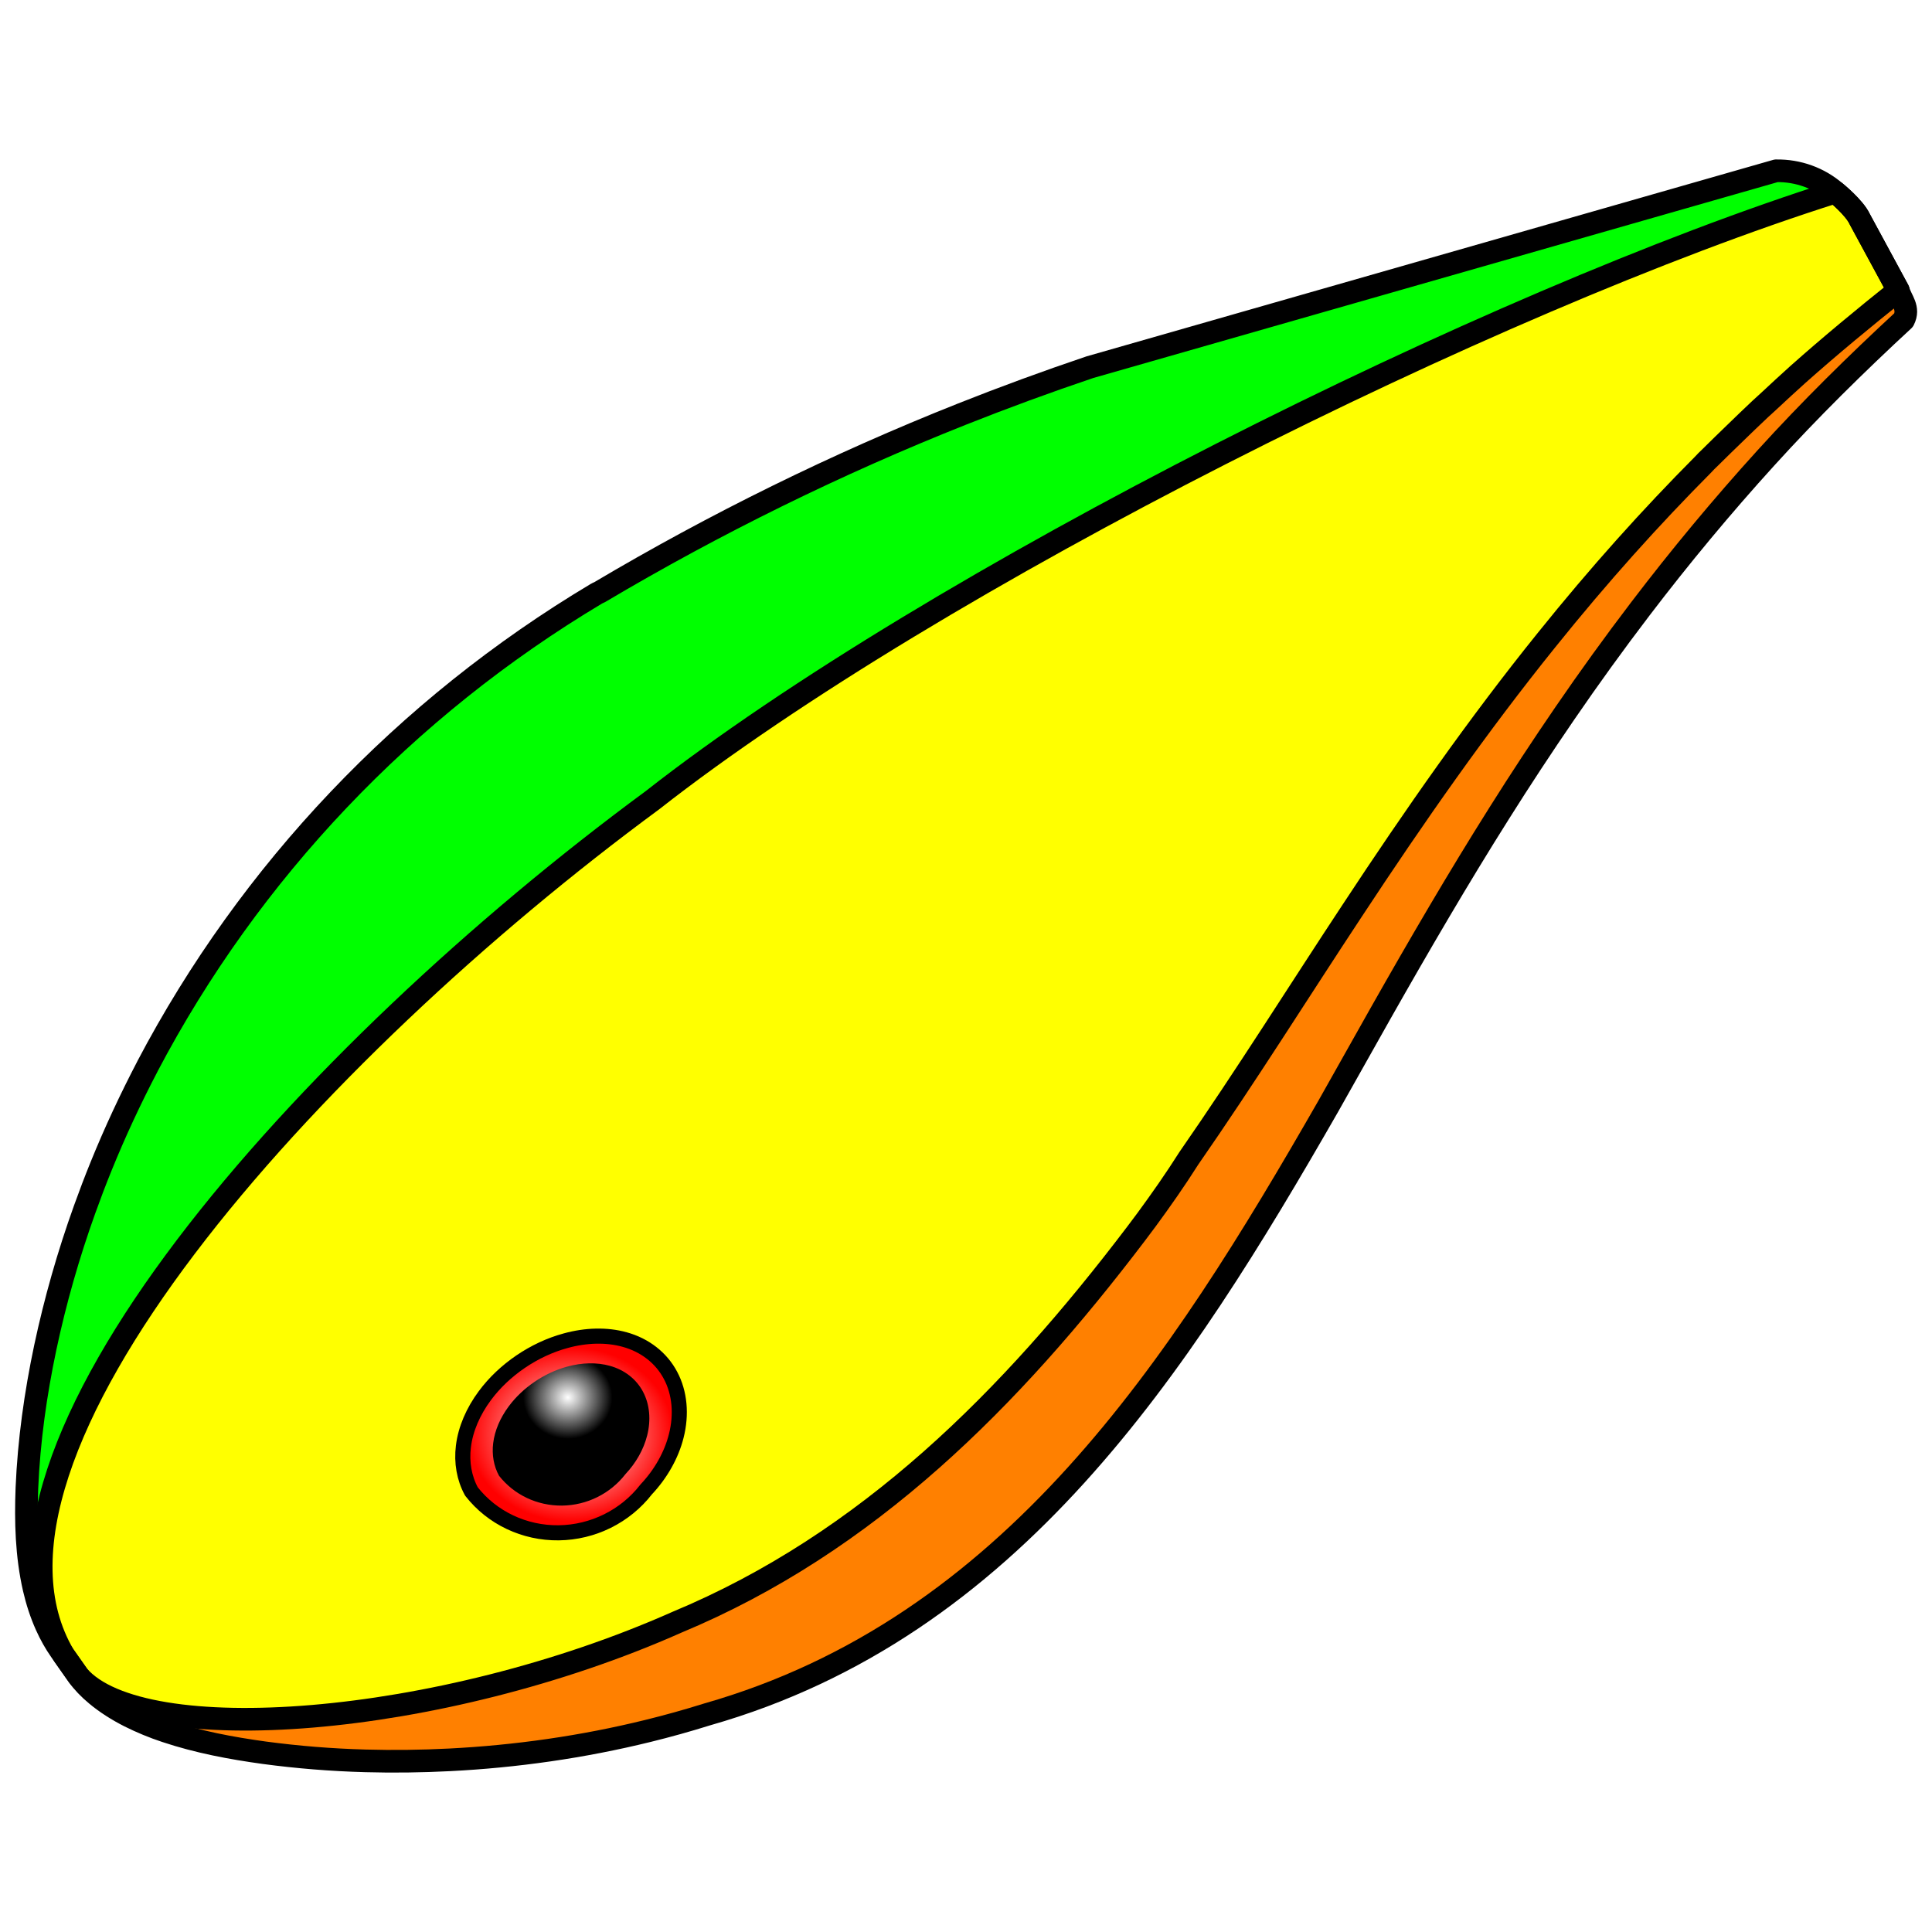
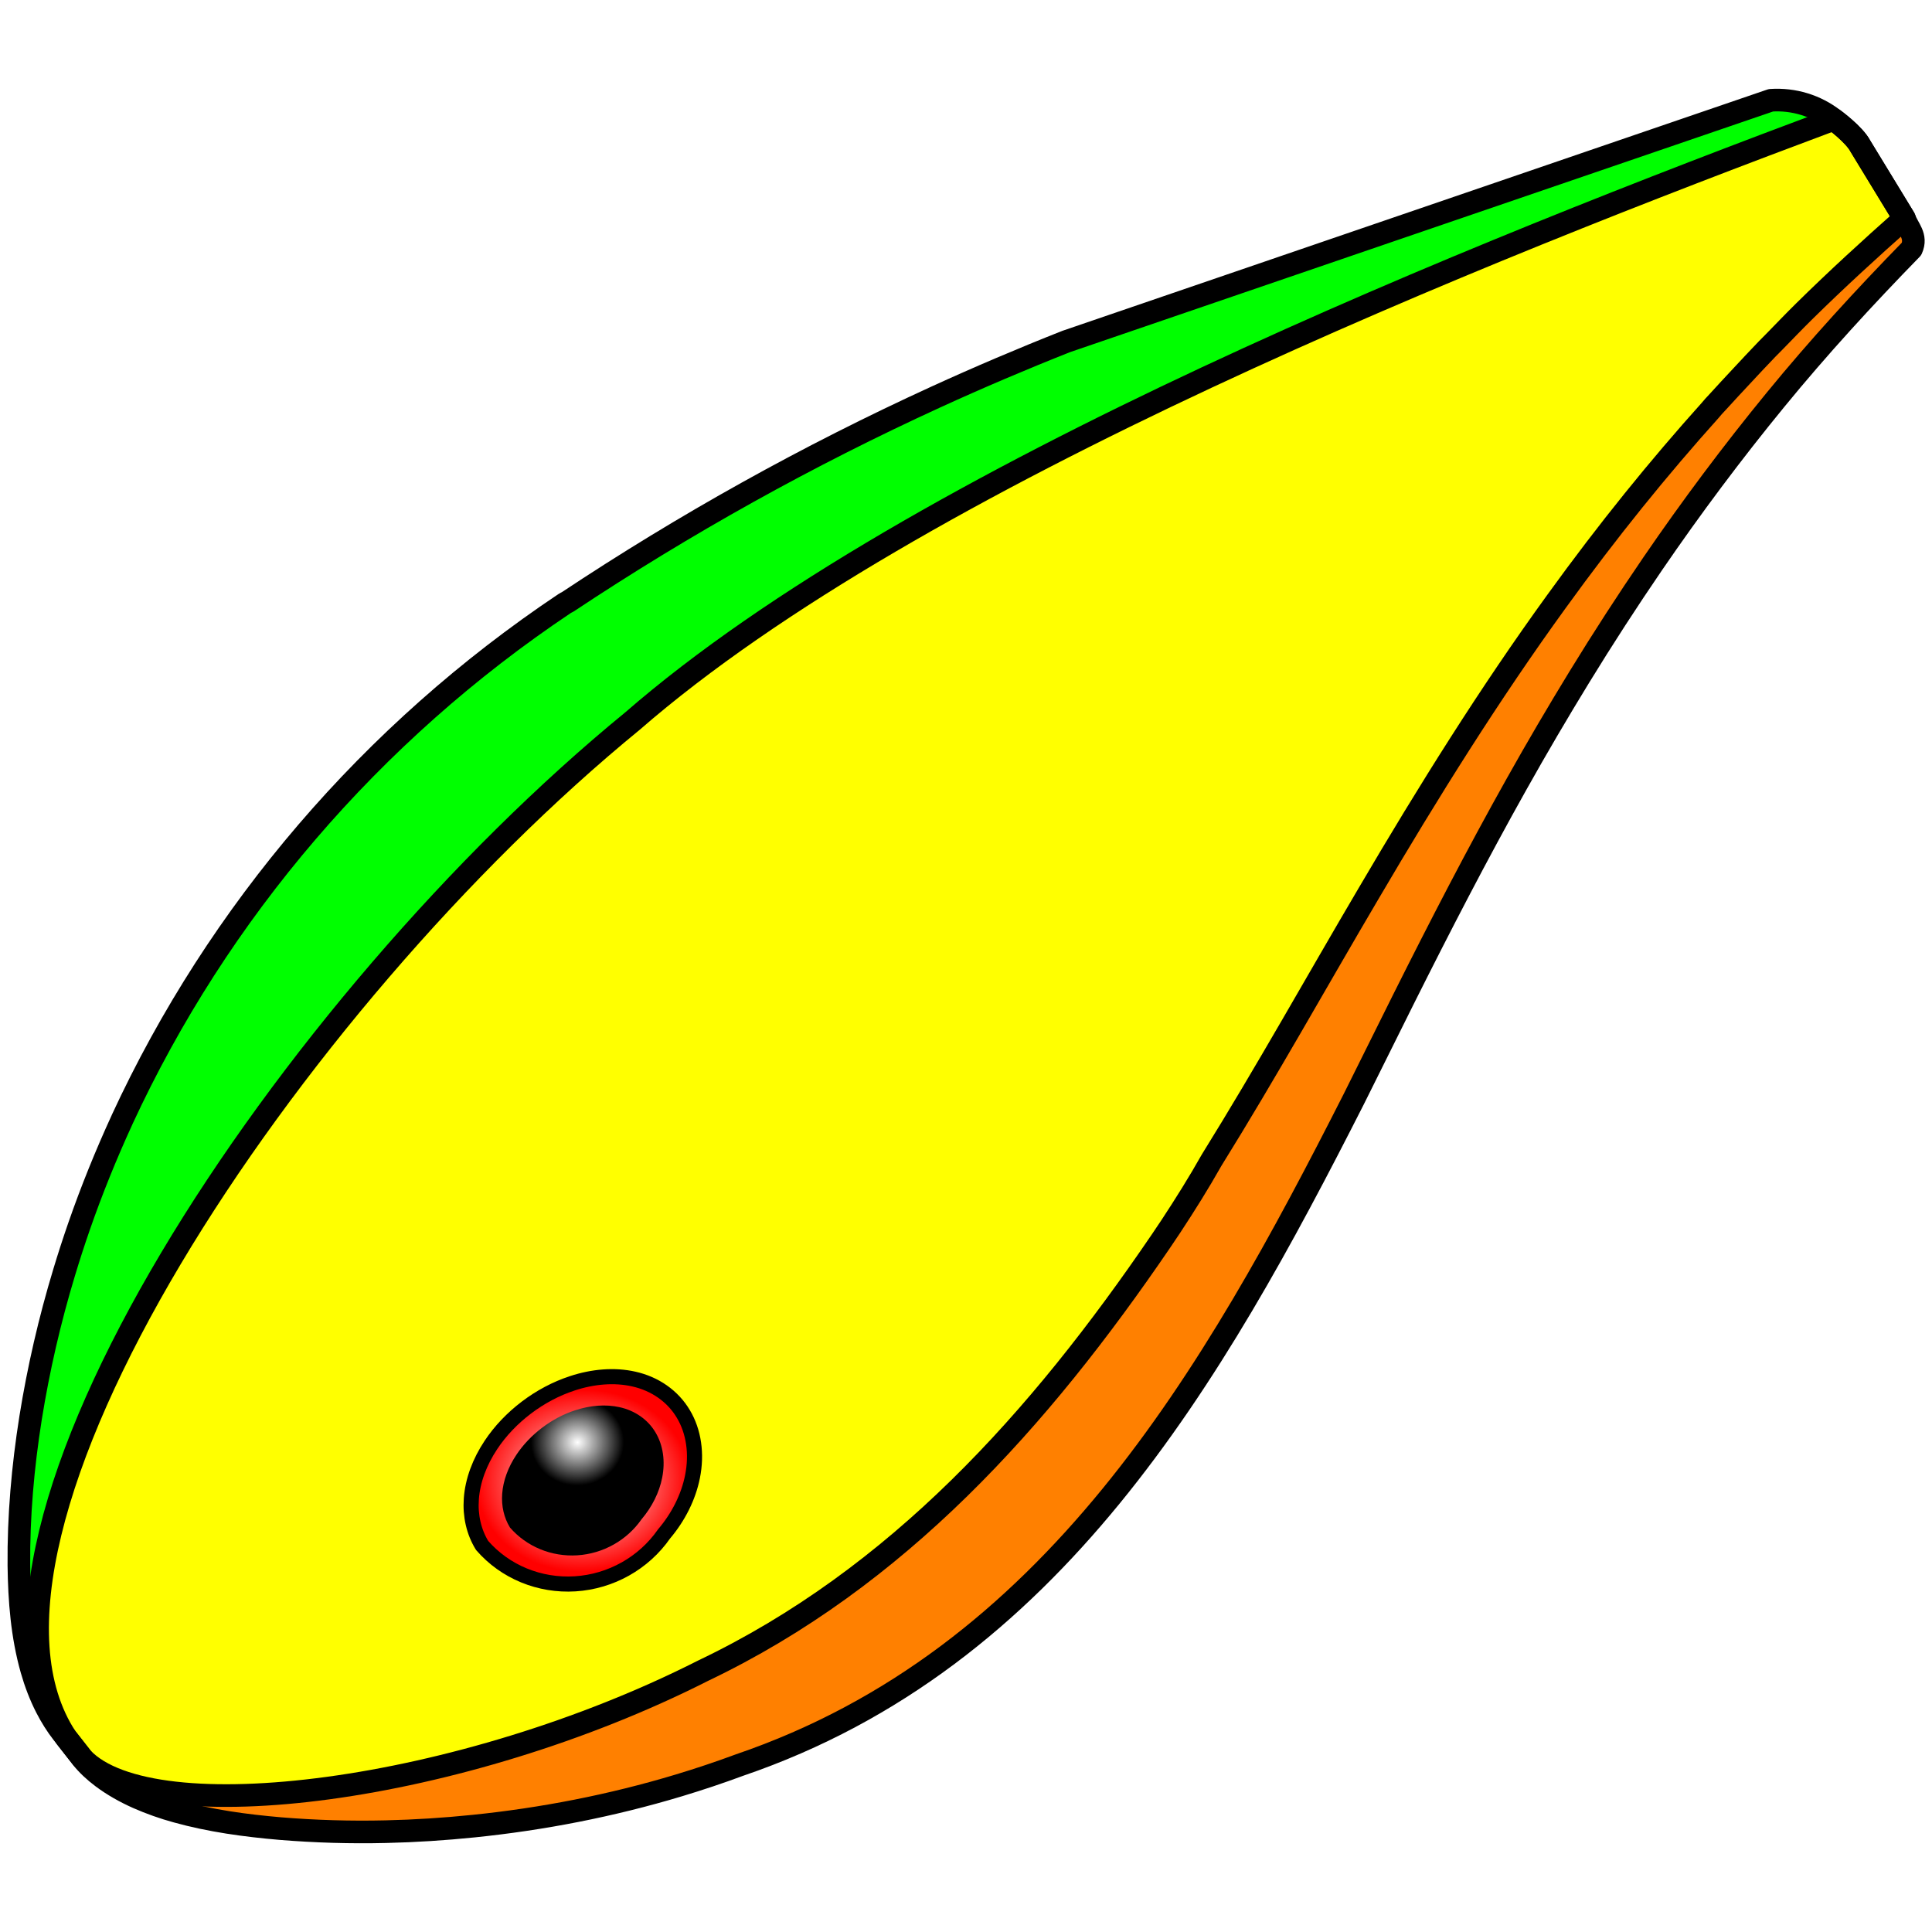
<svg xmlns="http://www.w3.org/2000/svg" xmlns:xlink="http://www.w3.org/1999/xlink" height="64" version="1.2" viewBox="0 0 169.333 169.333" width="64" id="svg65">
  <defs id="defs1">
    <linearGradient id="linearGradient1">
      <stop style="stop-color:#ffffff;stop-opacity:1;" offset="0" id="stop1" />
      <stop style="stop-color:#000000;stop-opacity:1;" offset="1" id="stop2" />
    </linearGradient>
    <linearGradient id="linearGradient702">
      <stop style="stop-color:#fefefe;stop-opacity:1;" offset="0" id="stop702" />
      <stop style="stop-color:#ff0000;stop-opacity:1;" offset="1" id="stop703" />
    </linearGradient>
    <linearGradient id="linearGradient700">
      <stop style="stop-color:#00ff00;stop-opacity:1;" offset="0" id="stop700" />
      <stop style="stop-color:#ffff00;stop-opacity:0;" offset="1" id="stop701" />
    </linearGradient>
    <linearGradient id="linearGradient698">
      <stop style="stop-color:#ffa333;stop-opacity:1;" offset="0" id="stop698" />
      <stop style="stop-color:#ffa333;stop-opacity:0;" offset="1" id="stop699" />
    </linearGradient>
    <linearGradient id="linearGradient691">
      <stop style="stop-color:#0042d3;stop-opacity:1;" offset="0" id="stop691" />
      <stop style="stop-color:#152447;stop-opacity:0;" offset="1" id="stop692" />
    </linearGradient>
    <linearGradient xlink:href="#linearGradient691" id="linearGradient692" x1="69.983" y1="65.192" x2="78.522" y2="75.19" gradientUnits="userSpaceOnUse" />
    <linearGradient xlink:href="#linearGradient698" id="linearGradient699" x1="105.353" y1="118.362" x2="85.121" y2="99.799" gradientUnits="userSpaceOnUse" />
    <linearGradient xlink:href="#linearGradient700" id="linearGradient701" x1="3.541" y1="163.918" x2="29.784" y2="159.544" gradientUnits="userSpaceOnUse" />
-     <radialGradient xlink:href="#linearGradient702" id="radialGradient703" cx="52.416" cy="122.918" fx="52.416" fy="122.918" r="10.165" gradientTransform="matrix(0.881199,0,0,0.752042,3.861998,33.2863)" gradientUnits="userSpaceOnUse" />
-     <radialGradient xlink:href="#linearGradient1" id="radialGradient2" cx="51.833" cy="117.201" fx="51.833" fy="117.201" r="6.395" gradientTransform="matrix(0.6111505,0,0,0.5670483,18.09283,56.02578)" gradientUnits="userSpaceOnUse" />
+     <radialGradient xlink:href="#linearGradient702" id="radialGradient703" cx="52.416" cy="122.918" fx="52.416" fy="122.918" r="10.165" gradientTransform="matrix(0.917842,-0.04688505,0.040012,0.7833603,-1.945998,35.94922)" gradientUnits="userSpaceOnUse" />
+     <radialGradient xlink:href="#linearGradient1" id="radialGradient2" cx="51.833" cy="117.201" fx="51.833" fy="117.201" r="6.395" gradientTransform="matrix(0.636564,-0.03251685,0.03016951,0.5906627,14.08644,58.87851)" gradientUnits="userSpaceOnUse" />
  </defs>
-   <path d="m 6.851,146.871 c 0.391,0.556 0.957,1.141 1.592,1.67 0.869,0.725 1.865,1.351 2.895,1.875 1.036,0.519 2.102,0.958 3.195,1.32 2.825,0.943 5.726,1.484 8.641,1.886 2.919,0.39 5.867,0.629 8.846,0.71 2.451,0.069 4.914,0.037 7.388,-0.089 5.792,-0.295 11.628,-1.117 17.387,-2.535 1.739,-0.428 3.468,-0.909 5.186,-1.448 26.688,-7.611 41.388,-30.545 54.419,-53.269 1.534,-2.735 3.068,-5.46 4.603,-8.176 3.366,-5.943 6.787,-11.814 10.394,-17.534 1.864,-2.962 3.783,-5.881 5.751,-8.753 2.139,-3.121 4.347,-6.177 6.628,-9.169 3.497,-4.588 7.164,-9.002 11.009,-13.235 3.841,-4.232 7.893,-8.218 12.063,-12.076 0.535,-1.052 -0.202,-1.702 -0.466,-2.596 -3.946,3.152 -7.709,6.354 -11.392,9.746 -0.23,0.213 -0.464,0.418 -0.693,0.632 -0.758,0.705 -1.505,1.439 -2.257,2.163 -0.706,0.684 -1.415,1.365 -2.113,2.064 -0.216,0.215 -0.433,0.438 -0.649,0.655 -2.337,2.361 -4.629,4.785 -6.866,7.289 -0.035,0.039 -0.071,0.078 -0.105,0.116 -2.311,2.59 -4.568,5.256 -6.772,7.999 -12.176,15.319 -22.606,34.15 -35.035,50.778 -0.3,0.408 -0.604,0.812 -0.91,1.215 -10.965,14.453 -23.529,27.115 -40.271,34.081 -20.789,9.235 -46.902,11.172 -52.467,4.682 z" style="display:inline;fill:#ff8000;fill-opacity:1;stroke:none;stroke-width:0.265;stroke-linecap:round;stroke-linejoin:round" id="path9" />
-   <path d="M 155.683,14.966 95.518,32.185 c -3.769,1.271 -7.5,2.64 -11.192,4.105 -10.992,4.366 -21.624,9.593 -31.796,15.626 -0.088,0.031 -0.167,0.069 -0.244,0.116 l -0.022,0.011 C 35.521,62.047 21.896,76.39 12.924,93.458 v 0.006 c -1.498,2.866 -2.855,5.78 -4.06,8.748 -0.51,1.256 -0.992,2.523 -1.448,3.794 -1.426,3.971 -2.574,7.999 -3.444,12.082 -0.862,4.079 -1.439,8.197 -1.614,12.337 -0.113,2.924 -0.036,5.898 0.627,8.798 0.256,1.111 0.61,2.211 1.07,3.234 0.361,0.806 0.79,1.564 1.231,2.191 l 0.299,0.427 C -4.72,127.512 27.5,84.254 57.471,62.189 82.209,42.794 130.8,26.342 160.863,16.836 c -1.421,-1.232 -3.268,-1.898 -5.18,-1.869 z" style="display:none;fill:#00ff00;fill-rule:evenodd;stroke:none;stroke-width:0.892;stroke-linecap:round;stroke-linejoin:round;stroke-dasharray:none" id="path17" />
-   <path d="M 155.68,14.965 95.519,32.184 c -3.769,1.271 -7.501,2.638 -11.193,4.103 -10.992,4.366 -21.625,9.594 -31.797,15.627 -0.088,0.031 -0.166,0.072 -0.243,0.119 l -0.021,0.01 C 35.524,62.047 21.896,76.389 12.924,93.457 v 0.005 c -1.498,2.866 -2.857,5.781 -4.062,8.749 -0.51,1.256 -0.991,2.522 -1.447,3.793 -1.426,3.971 -2.571,7.999 -3.442,12.082 -0.862,4.079 -1.443,8.201 -1.617,12.34 -0.113,2.924 -0.033,5.896 0.63,8.795 0.256,1.111 0.609,2.212 1.07,3.235 0.361,0.806 0.788,1.564 1.23,2.191 l 0.3,0.424 C 5.522,144.962 5.476,144.841 5.416,144.73 3.944,142.053 3.405,138.987 3.685,135.62 5.249,116.762 31.905,88.745 57.175,70.14 81.913,50.745 130.801,26.342 160.864,16.836 c -1.421,-1.232 -3.271,-1.899 -5.183,-1.871 z" style="display:inline;fill:#00ff00;fill-rule:evenodd;stroke:none;stroke-width:0.892;stroke-linecap:round;stroke-linejoin:round" id="path3" />
-   <path d="M 160.863,16.836 C 130.8,26.341 81.915,50.747 57.176,70.142 27.205,92.207 -4.72,127.512 5.587,145.074 l 1.265,1.797 c 5.565,6.491 31.678,4.553 52.467,-4.682 16.742,-6.967 29.306,-19.629 40.271,-34.081 0.306,-0.403 0.606,-0.809 0.91,-1.215 1.286,-1.752 2.533,-3.534 3.699,-5.375 5.028,-7.243 9.63,-14.609 14.326,-21.717 5.463,-8.306 11.037,-16.275 17.01,-23.686 4.653,-5.792 9.172,-10.807 13.743,-15.404 0.092,-0.093 0.179,-0.195 0.272,-0.288 0.124,-0.125 0.253,-0.242 0.377,-0.366 0.702,-0.698 1.408,-1.384 2.113,-2.064 0.75,-0.727 1.499,-1.454 2.257,-2.163 0.229,-0.213 0.463,-0.421 0.693,-0.632 0.862,-0.798 1.717,-1.603 2.59,-2.38 2.852,-2.534 5.748,-4.927 8.802,-7.367 l -3.383,-6.246 c -0.463,-1.017 -2.135,-2.369 -2.135,-2.369 z" style="display:inline;fill:#ffff00;fill-rule:evenodd;stroke:#000000;stroke-width:1.984;stroke-linecap:round;stroke-linejoin:round;stroke-dasharray:none" id="path13" />
-   <path d="M 155.683,14.966 95.518,32.185 c -3.769,1.271 -7.5,2.64 -11.192,4.105 -10.992,4.366 -21.624,9.593 -31.796,15.626 -0.088,0.031 -0.167,0.069 -0.244,0.116 l -0.022,0.011 C 35.521,62.046 21.896,76.39 12.924,93.458 v 0.006 c -1.498,2.866 -2.855,5.78 -4.06,8.748 -0.51,1.256 -0.992,2.523 -1.448,3.794 -1.426,3.97 -2.574,7.999 -3.444,12.082 -0.862,4.079 -1.439,8.198 -1.614,12.337 -0.113,2.924 -0.036,5.898 0.627,8.798 0.256,1.111 0.61,2.211 1.07,3.234 0.361,0.806 0.79,1.564 1.231,2.191 l 0.299,0.427 1.265,1.797 c 0.391,0.556 0.957,1.141 1.592,1.67 0.869,0.725 1.865,1.351 2.895,1.875 1.036,0.519 2.102,0.958 3.195,1.32 2.825,0.943 5.726,1.484 8.641,1.886 2.919,0.39 5.867,0.629 8.846,0.71 2.451,0.069 4.914,0.037 7.388,-0.089 5.792,-0.295 11.628,-1.117 17.387,-2.535 1.739,-0.428 3.468,-0.909 5.186,-1.448 26.688,-7.611 41.388,-30.545 54.419,-53.269 1.534,-2.735 3.068,-5.46 4.603,-8.176 3.366,-5.943 6.787,-11.814 10.394,-17.534 1.864,-2.962 3.783,-5.881 5.751,-8.753 2.139,-3.121 4.347,-6.177 6.628,-9.169 3.497,-4.588 7.164,-9.002 11.009,-13.235 3.841,-4.232 7.893,-8.218 12.063,-12.076 0.535,-1.052 -0.202,-1.702 -0.466,-2.596 l -3.383,-6.246 c -0.463,-1.017 -2.135,-2.369 -2.135,-2.369 -1.421,-1.232 -3.268,-1.898 -5.18,-1.869 z" style="display:inline;fill:none;stroke:#000000;stroke-width:1.984;stroke-linecap:round;stroke-linejoin:round;stroke-dasharray:none" id="path21" />
-   <path d="m 49.573,117.51 c -2.745,0.742 -5.398,2.537 -7.082,4.82 -1.023,1.377 -1.691,2.924 -1.875,4.443 -0.174,1.404 0.067,2.783 0.704,3.95 1.814,2.318 4.644,3.658 7.648,3.622 3.005,-0.036 5.841,-1.444 7.67,-3.805 1.285,-1.362 2.213,-3.009 2.634,-4.687 0.48,-1.881 0.308,-3.784 -0.499,-5.298 -0.807,-1.54 -2.252,-2.659 -4.015,-3.145 -1.577,-0.443 -3.4,-0.394 -5.186,0.1 z" style="display:inline;opacity:1;fill:url(#radialGradient703);fill-opacity:1;stroke:#000000;stroke-width:1.323;stroke-linecap:round;stroke-linejoin:round;stroke-dasharray:none" id="path702" />
-   <path d="m 49.705,119.783 c -1.986,0.537 -3.905,1.835 -5.123,3.487 -0.74,0.996 -1.223,2.115 -1.356,3.214 -0.126,1.016 0.048,2.013 0.509,2.857 1.312,1.677 3.359,2.646 5.532,2.62 2.173,-0.026 4.225,-1.044 5.548,-2.753 0.929,-0.985 1.601,-2.177 1.906,-3.39 0.347,-1.36 0.223,-2.737 -0.361,-3.832 -0.584,-1.114 -1.629,-1.923 -2.905,-2.275 -1.141,-0.321 -2.459,-0.285 -3.751,0.072 z" style="display:inline;opacity:1;vector-effect:non-scaling-stroke;fill:url(#radialGradient2);stroke-width:2.646;stroke-linecap:round;stroke-linejoin:round" id="path485" />
+   <path d="m 7.211,154.105 c 0.436,0.558 1.058,1.138 1.747,1.655 0.944,0.709 2.014,1.309 3.115,1.799 1.106,0.486 2.24,0.887 3.398,1.205 2.993,0.832 6.043,1.241 9.101,1.505 3.061,0.251 6.144,0.343 9.252,0.269 2.556,-0.058 5.121,-0.223 7.69,-0.485 6.017,-0.616 12.052,-1.782 17.975,-3.566 1.789,-0.539 3.564,-1.132 5.324,-1.784 27.393,-9.348 41.484,-34.019 53.848,-58.383 1.452,-2.931 2.905,-5.85 4.36,-8.762 3.19,-6.37 6.441,-12.667 9.893,-18.818 1.784,-3.184 3.628,-6.327 5.525,-9.424 2.062,-3.365 4.2,-6.665 6.415,-9.904 3.398,-4.965 6.983,-9.758 10.763,-14.372 3.775,-4.613 7.784,-8.981 11.922,-13.221 0.502,-1.124 -0.301,-1.762 -0.623,-2.679 -3.942,3.493 -7.692,7.029 -11.347,10.758 -0.228,0.234 -0.461,0.46 -0.688,0.696 -0.752,0.775 -1.491,1.579 -2.236,2.374 -0.699,0.75 -1.401,1.497 -2.091,2.262 -0.214,0.236 -0.428,0.479 -0.641,0.716 -2.309,2.584 -4.567,5.231 -6.764,7.958 -0.034,0.042 -0.07,0.085 -0.104,0.127 -2.269,2.82 -4.479,5.718 -6.628,8.692 -11.867,16.605 -21.729,36.775 -33.79,54.757 -0.29,0.441 -0.585,0.878 -0.883,1.314 C 91.091,124.431 78.678,138.289 61.61,146.437 40.448,157.162 13.352,160.57 7.211,154.105 Z" style="display:inline;fill:#ff8000;fill-opacity:1;stroke:none;stroke-width:0.265;stroke-linecap:round;stroke-linejoin:round" id="path9" />
+   <path d="M 155.213,8.789 93.463,29.925 c -3.858,1.524 -7.671,3.149 -11.439,4.871 -11.216,5.132 -22.013,11.143 -32.287,17.969 -0.09,0.037 -0.171,0.081 -0.248,0.134 l -0.023,0.013 C 32.56,64.223 19.131,79.888 10.694,98.145 l 2.95e-4,0.006 c -1.408,3.065 -2.666,6.172 -3.763,9.328 -0.464,1.336 -0.899,2.681 -1.306,4.029 -1.275,4.212 -2.255,8.469 -2.945,12.768 -0.68,4.295 -1.063,8.615 -1.025,12.936 0.038,3.052 0.276,6.146 1.121,9.131 0.326,1.143 0.753,2.271 1.287,3.312 0.419,0.82 0.906,1.587 1.399,2.217 l 0.335,0.429 C -5.871,134.556 25.387,87.782 55.43,63.203 80.165,41.684 129.901,21.961 160.708,10.46 159.163,9.253 157.203,8.657 155.213,8.789 Z" style="display:inline;fill:#00ff00;fill-rule:evenodd;stroke:none;stroke-width:0.892;stroke-linecap:round;stroke-linejoin:round;stroke-dasharray:none" id="path17" />
+   <path d="M 160.708,10.46 C 129.901,21.961 80.165,41.684 55.43,63.203 25.387,87.782 -5.871,134.556 5.798,152.3 l 1.413,1.805 c 6.142,6.465 33.238,3.057 54.4,-7.668 17.067,-8.147 29.481,-22.005 40.132,-37.643 0.297,-0.436 0.589,-0.875 0.883,-1.314 1.246,-1.893 2.45,-3.816 3.567,-5.796 4.852,-7.813 9.253,-15.73 13.766,-23.384 5.248,-8.942 10.63,-17.54 16.457,-25.578 4.538,-6.281 8.978,-11.746 13.495,-16.777 0.091,-0.102 0.176,-0.213 0.268,-0.315 0.123,-0.137 0.251,-0.265 0.373,-0.401 0.694,-0.765 1.393,-1.517 2.091,-2.262 0.742,-0.797 1.484,-1.594 2.236,-2.374 0.227,-0.234 0.46,-0.463 0.688,-0.696 0.855,-0.877 1.703,-1.761 2.571,-2.617 2.836,-2.791 5.725,-5.438 8.776,-8.142 l -3.856,-6.326 c -0.536,-1.034 -2.35,-2.354 -2.35,-2.354 z" style="display:inline;fill:#ffff00;fill-rule:evenodd;stroke:#000000;stroke-width:1.984;stroke-linecap:round;stroke-linejoin:round;stroke-dasharray:none" id="path13" />
+   <path d="M 155.213,8.789 93.463,29.925 c -3.858,1.524 -7.671,3.149 -11.439,4.871 -11.216,5.132 -22.013,11.143 -32.287,17.969 -0.09,0.037 -0.171,0.081 -0.248,0.134 l -0.023,0.013 C 32.56,64.223 19.131,79.888 10.694,98.145 l 2.95e-4,0.006 c -1.408,3.065 -2.666,6.172 -3.763,9.328 -0.464,1.336 -0.899,2.681 -1.306,4.029 -1.275,4.212 -2.255,8.469 -2.945,12.768 -0.68,4.295 -1.063,8.615 -1.025,12.936 0.038,3.052 0.276,6.146 1.121,9.131 0.326,1.143 0.753,2.271 1.287,3.312 0.419,0.82 0.906,1.587 1.399,2.217 l 0.335,0.429 1.413,1.805 c 0.436,0.558 1.058,1.138 1.747,1.655 0.944,0.709 2.014,1.309 3.115,1.799 1.106,0.486 2.24,0.887 3.398,1.205 2.993,0.832 6.043,1.241 9.101,1.505 3.061,0.251 6.144,0.343 9.252,0.269 2.556,-0.058 5.121,-0.223 7.69,-0.486 6.017,-0.616 12.052,-1.782 17.975,-3.566 1.789,-0.539 3.564,-1.132 5.324,-1.784 27.393,-9.348 41.484,-34.019 53.848,-58.383 1.452,-2.931 2.905,-5.85 4.36,-8.762 3.19,-6.37 6.441,-12.668 9.893,-18.818 1.784,-3.184 3.628,-6.328 5.525,-9.424 2.062,-3.365 4.2,-6.665 6.415,-9.904 3.398,-4.965 6.983,-9.758 10.763,-14.372 3.775,-4.613 7.784,-8.981 11.922,-13.221 0.502,-1.124 -0.301,-1.762 -0.623,-2.679 l -3.856,-6.326 c -0.536,-1.034 -2.35,-2.354 -2.35,-2.354 -1.545,-1.207 -3.505,-1.803 -5.495,-1.672 z" style="display:inline;fill:none;stroke:#000000;stroke-width:1.984;stroke-linecap:round;stroke-linejoin:round;stroke-dasharray:none" id="path21" />
+   <path d="m 50.147,121.248 c -2.82,0.919 -5.488,2.93 -7.121,5.398 -0.992,1.489 -1.605,3.135 -1.716,4.728 -0.107,1.472 0.217,2.895 0.944,4.077 2.012,2.318 5.032,3.563 8.159,3.366 3.128,-0.197 6.007,-1.814 7.787,-4.372 1.265,-1.487 2.145,-3.253 2.495,-5.023 0.4,-1.984 0.119,-3.958 -0.802,-5.492 -0.922,-1.561 -2.487,-2.65 -4.35,-3.063 -1.666,-0.378 -3.562,-0.229 -5.396,0.38 z" style="display:inline;opacity:1;fill:url(#radialGradient703);fill-opacity:1;stroke:#000000;stroke-width:1.323;stroke-linecap:round;stroke-linejoin:round;stroke-dasharray:none" id="path702" />
+   <path d="m 50.406,123.609 c -2.04,0.665 -3.97,2.12 -5.151,3.905 -0.718,1.077 -1.161,2.268 -1.241,3.42 -0.077,1.065 0.157,2.094 0.683,2.949 1.456,1.677 3.64,2.577 5.902,2.435 2.262,-0.143 4.345,-1.312 5.633,-3.162 0.915,-1.076 1.552,-2.353 1.804,-3.633 0.289,-1.435 0.086,-2.863 -0.58,-3.972 -0.667,-1.129 -1.799,-1.917 -3.146,-2.215 -1.205,-0.273 -2.577,-0.166 -3.903,0.275 z" style="display:inline;opacity:1;vector-effect:non-scaling-stroke;fill:url(#radialGradient2);stroke-width:2.646;stroke-linecap:round;stroke-linejoin:round" id="path485" />
</svg>
